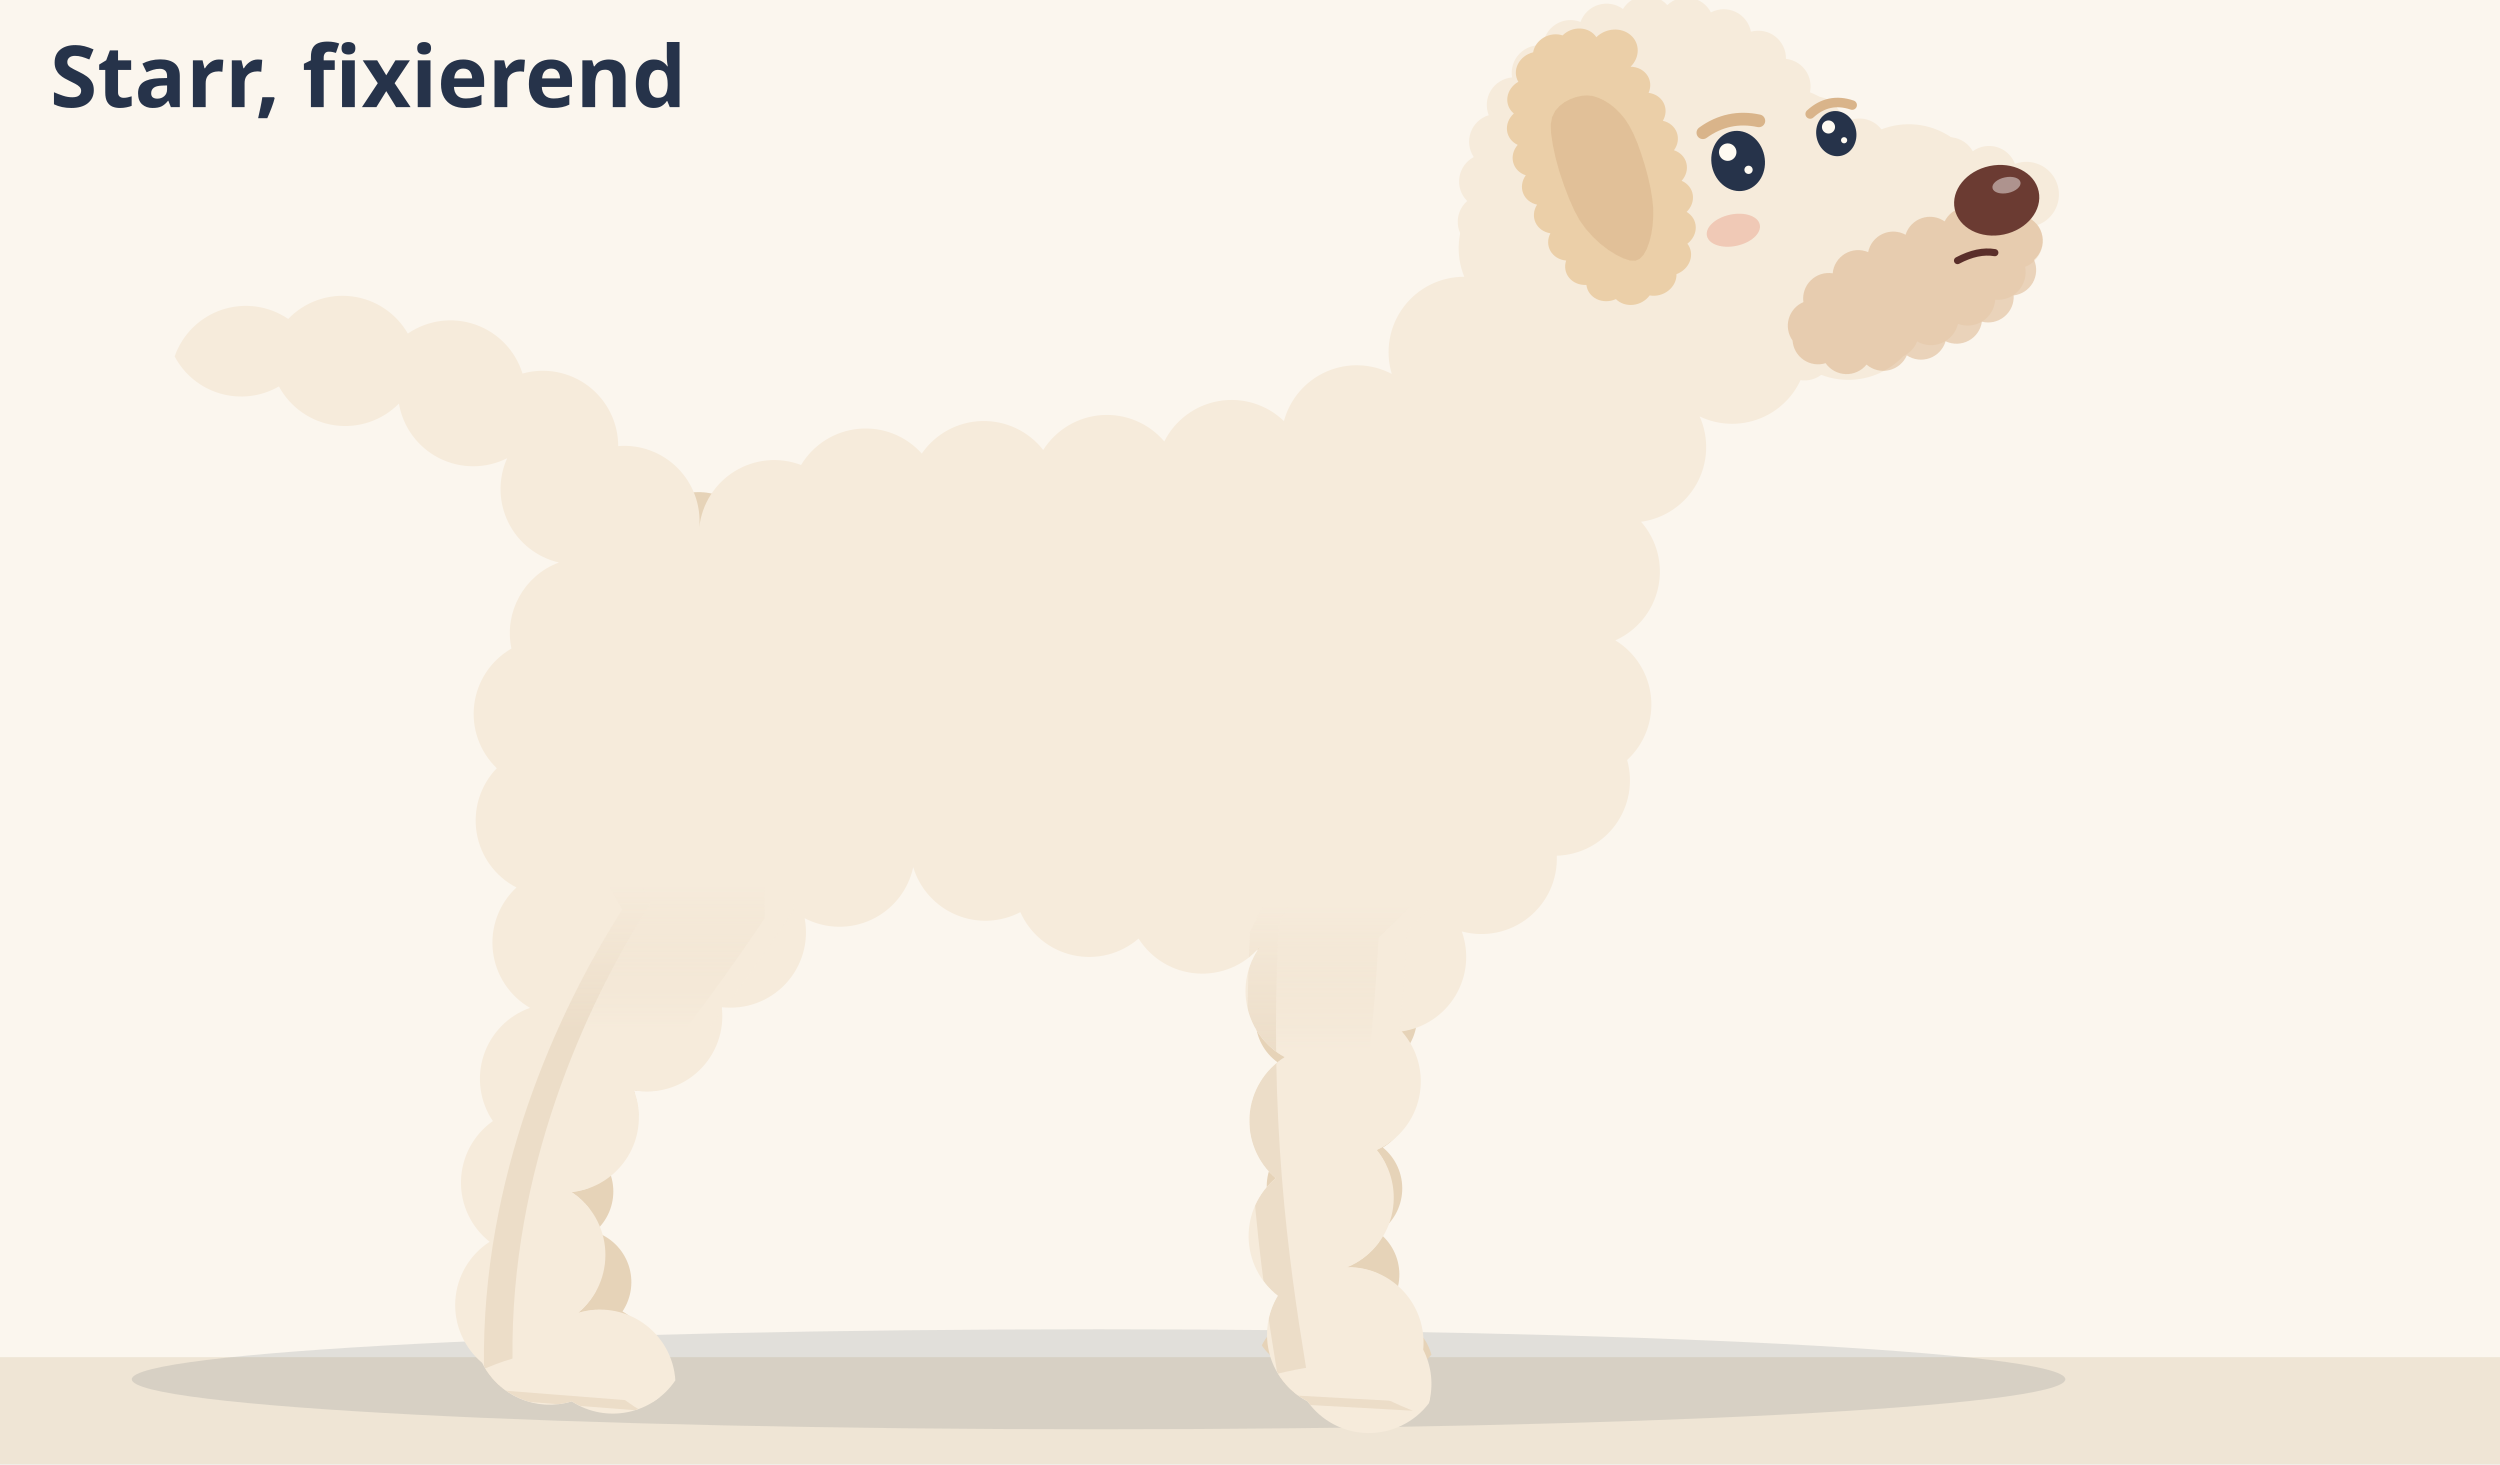
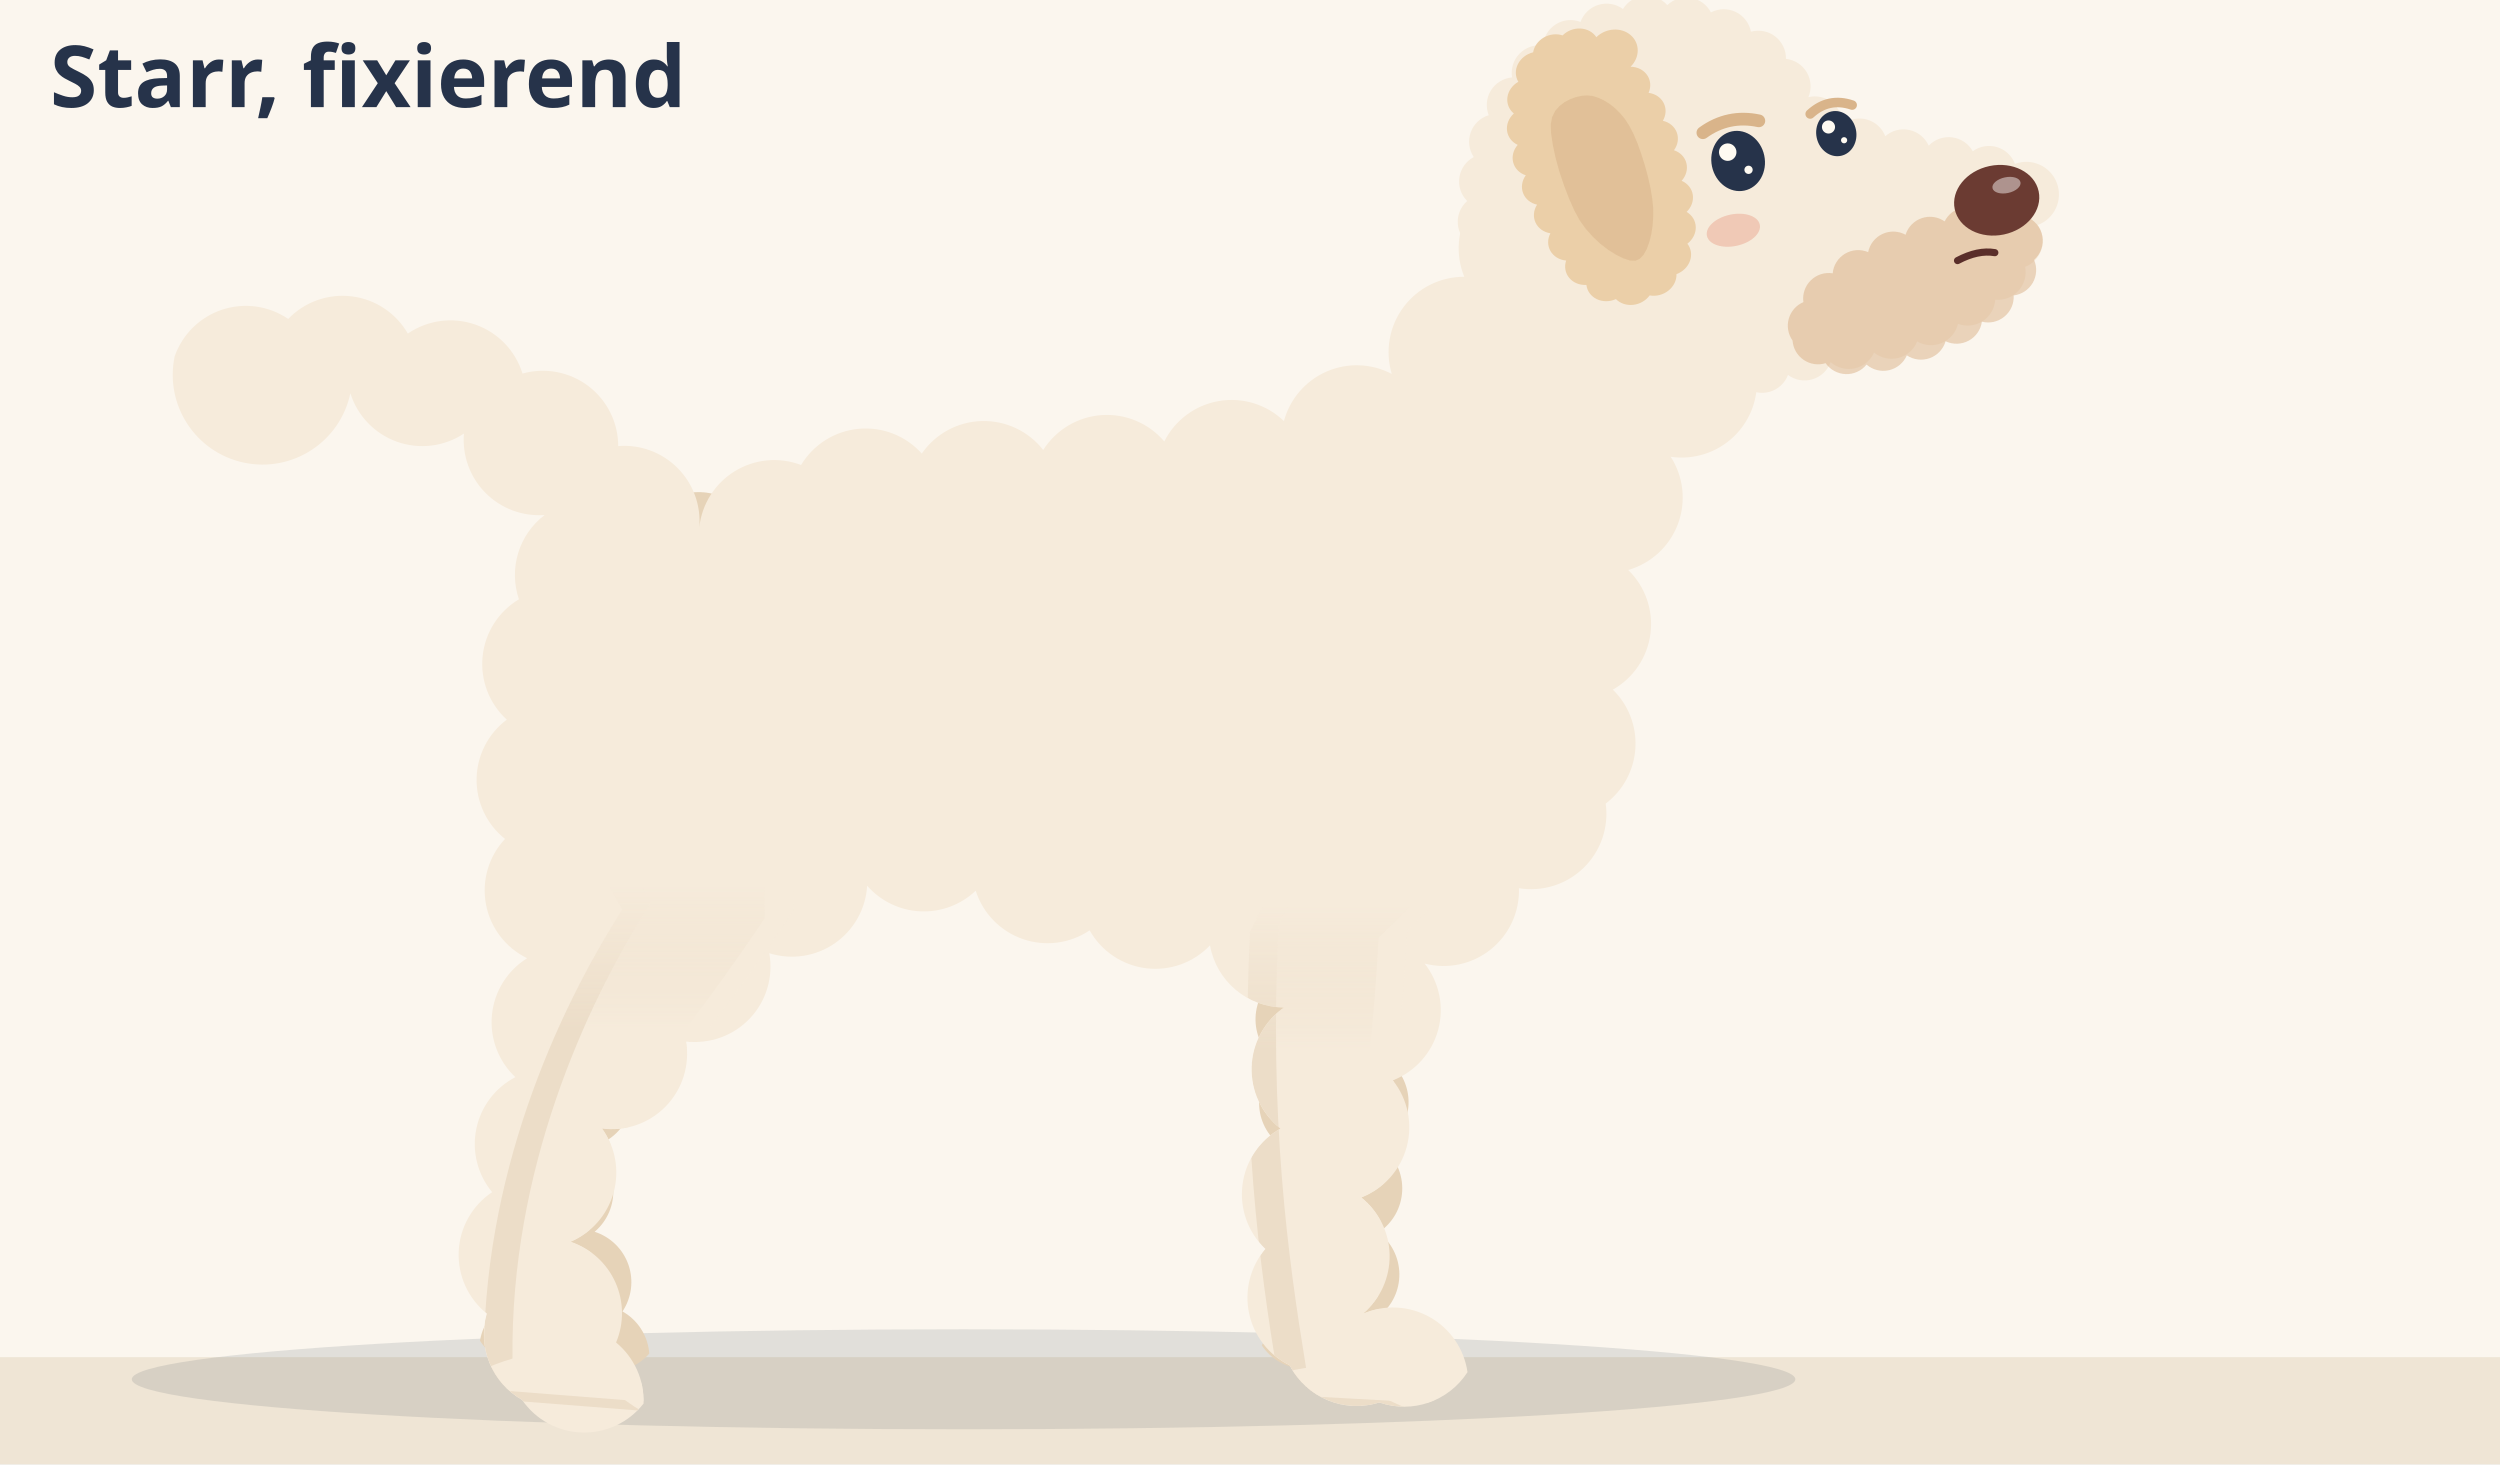
<svg xmlns="http://www.w3.org/2000/svg" viewBox="180 90 700 410">
  <rect x="180" y="90" width="700" height="410" fill="#FBF6EE" />
  <rect x="180" y="470" width="700" height="30" fill="#EFE5D5" />
  <defs>
    <clipPath id="starr-koerper">
-       <path d="M228.9 189.8A21.1 21.1 0 0 1 260.7 179.3A21.1 21.1 0 0 1 294.2 183.4A21.1 21.1 0 0 1 326.3 194.6A21.1 21.1 0 0 1 353.1 214.9A21.1 21.1 0 0 1 375.8 237.7A21.1 21.1 0 0 1 404.3 220.2A21.1 21.1 0 0 1 438.1 217A21.1 21.1 0 0 1 472.1 216A21.1 21.1 0 0 1 506 213.6A21.1 21.1 0 0 1 539.5 207.9A21.1 21.1 0 0 1 569.7 194.7A21.1 21.1 0 0 1 590 167.5A21.1 21.1 0 0 1 607.5 138.5A21.1 21.1 0 0 1 635.4 119.6A21.1 21.1 0 0 1 668.8 117.1A21.1 21.1 0 0 1 699.7 130.8A21.1 21.1 0 0 1 733.2 136.2A21.1 21.1 0 0 1 742 159.4A21.1 21.1 0 0 1 717.6 181.8A21.1 21.1 0 0 1 685.5 192.6A21.1 21.1 0 0 1 655.9 206.6A21.1 21.1 0 0 1 639.5 236.1A21.1 21.1 0 0 1 632.3 269.3A21.1 21.1 0 0 1 635.6 302.8A21.1 21.1 0 0 1 615.9 329.6A21.1 21.1 0 0 1 589.3 350.8A21.1 21.1 0 0 1 572.5 378.8A21.1 21.1 0 0 1 565.5 412A21.1 21.1 0 0 1 557.3 444.8A21.1 21.1 0 0 1 578.5 467.9A21.1 21.1 0 0 1 580.1 482.9A21.1 21.1 0 0 1 546.1 482.4A21.1 21.1 0 0 1 537.8 452.8A21.1 21.1 0 0 1 537.2 419.9A21.1 21.1 0 0 1 539.7 386A21.1 21.1 0 0 1 532.7 355.2A21.1 21.1 0 0 1 498.8 352.8A21.1 21.1 0 0 1 465.7 345.4A21.1 21.1 0 0 1 435.7 332.8A21.1 21.1 0 0 1 405.3 347.1A21.1 21.1 0 0 1 382.1 372A21.1 21.1 0 0 1 357.5 395.3A21.1 21.1 0 0 1 340.1 423.8A21.1 21.1 0 0 1 341.9 457.6A21.1 21.1 0 0 1 369.1 476.5A21.1 21.1 0 0 1 340.1 482.4A21.1 21.1 0 0 1 315 471.6A21.1 21.1 0 0 1 317.1 437.7A21.1 21.1 0 0 1 318 403.9A21.1 21.1 0 0 1 328.4 372.2A21.1 21.1 0 0 1 324.6 338.5A21.1 21.1 0 0 1 319.1 305.1A21.1 21.1 0 0 1 323.2 271.6A21.1 21.1 0 0 1 336.5 247.5A21.1 21.1 0 0 1 322 218.3A21.1 21.1 0 0 1 291.7 203A21.1 21.1 0 0 1 258.1 198.2A21.1 21.1 0 0 1 228.9 189.8Z" />
+       <path d="M228.9 189.8A21.1 21.1 0 0 1 260.7 179.3A21.1 21.1 0 0 1 294.2 183.4A21.1 21.1 0 0 1 326.3 194.6A21.1 21.1 0 0 1 353.1 214.9A21.1 21.1 0 0 1 375.8 237.7A21.1 21.1 0 0 1 404.3 220.2A21.1 21.1 0 0 1 438.1 217A21.1 21.1 0 0 1 472.1 216A21.1 21.1 0 0 1 506 213.6A21.1 21.1 0 0 1 539.5 207.9A21.1 21.1 0 0 1 569.7 194.7A21.1 21.1 0 0 1 590 167.5A21.1 21.1 0 0 1 607.5 138.5A21.1 21.1 0 0 1 631.4 141.3A21.1 21.1 0 0 1 652.3 168.1A21.1 21.1 0 0 1 671.8 194.5A21.1 21.1 0 0 1 647.8 217.9A21.1 21.1 0 0 1 635.9 249.6A21.1 21.1 0 0 1 631.6 283.1A21.1 21.1 0 0 1 629.6 315A21.1 21.1 0 0 1 605.3 338.7A21.1 21.1 0 0 1 578.9 359.8A21.1 21.1 0 0 1 570 392.5A21.1 21.1 0 0 1 561.2 425.3A21.1 21.1 0 0 1 561.7 457.8A21.1 21.1 0 0 1 590.9 474.2A21.1 21.1 0 0 1 566.2 482.7A21.1 21.1 0 0 1 541.1 472.3A21.1 21.1 0 0 1 534.3 439.7A21.1 21.1 0 0 1 538.5 406A21.1 21.1 0 0 1 539.5 372.1A21.1 21.1 0 0 1 518.8 354.7A21.1 21.1 0 0 1 485.1 350.5A21.1 21.1 0 0 1 453.2 339.4A21.1 21.1 0 0 1 422.8 338A21.1 21.1 0 0 1 395.4 356.9A21.1 21.1 0 0 1 372.1 381.6A21.1 21.1 0 0 1 348.6 406A21.1 21.1 0 0 1 339.8 437.7A21.1 21.1 0 0 1 352.5 465.9A21.1 21.1 0 0 1 360.2 483A21.1 21.1 0 0 1 326.2 482A21.1 21.1 0 0 1 316.3 457.8A21.1 21.1 0 0 1 317.8 423.8A21.1 21.1 0 0 1 324.3 391.6A21.1 21.1 0 0 1 327.6 358.3A21.1 21.1 0 0 1 321.4 324.9A21.1 21.1 0 0 1 321.9 291.5A21.1 21.1 0 0 1 325.3 257.8A21.1 21.1 0 0 1 332.5 234.2A21.1 21.1 0 0 1 309.9 211.4A21.1 21.1 0 0 1 278.1 200.1A21.1 21.1 0 0 1 228.9 189.8Z" />
    </clipPath>
  </defs>
  <g>
-     <ellipse cx="487.6" cy="476.2" rx="270.7" ry="14" fill="#26334A" fill-opacity="0.12" />
+     <ellipse cx="449.8" cy="476.2" rx="232.9" ry="14" fill="#26334A" fill-opacity="0.12" />
    <path d="M392.5 241.4A14.8 14.8 0 0 1 396.9 264.8A14.8 14.8 0 0 1 400 288.4A14.8 14.8 0 0 1 401.7 312.1A14.8 14.8 0 0 1 399.6 335.1A14.8 14.8 0 0 1 385.9 354.6A14.8 14.8 0 0 1 371.4 373.5A14.8 14.8 0 0 1 356.2 391.7A14.8 14.8 0 0 1 345 411.2A14.8 14.8 0 0 1 346.5 434.9A14.8 14.8 0 0 1 354.3 457.2A14.8 14.8 0 0 1 361.8 469A14.8 14.8 0 0 1 338.1 467.2A14.8 14.8 0 0 1 314.4 465.4A14.8 14.8 0 0 1 323.6 454A14.8 14.8 0 0 1 325.2 430.3A14.8 14.8 0 0 1 329.3 406.8A14.8 14.8 0 0 1 335.8 384A14.8 14.8 0 0 1 344.7 361.9A14.8 14.8 0 0 1 355.3 340.6A14.8 14.8 0 0 1 357.2 319.9A14.8 14.8 0 0 1 347.6 298.2A14.8 14.8 0 0 1 339.8 275.7A14.8 14.8 0 0 1 335.5 253.9A14.8 14.8 0 0 1 358.7 248.8A14.8 14.8 0 0 1 392.5 241.4Z" fill="#E6D3B8" />
    <path d="M618.3 285.4A14.8 14.8 0 0 1 604 304.4A14.8 14.8 0 0 1 588.4 322.3A14.8 14.8 0 0 1 573.7 340.2A14.8 14.8 0 0 1 571.9 363.9A14.8 14.8 0 0 1 569.5 387.6A14.8 14.8 0 0 1 567.2 411.3A14.8 14.8 0 0 1 566 435.1A14.8 14.8 0 0 1 566.3 458.4A14.8 14.8 0 0 1 580.8 469.3A14.8 14.8 0 0 1 557 468A14.8 14.8 0 0 1 533.3 466.7A14.8 14.8 0 0 1 545.6 458.5A14.8 14.8 0 0 1 542 434.9A14.8 14.8 0 0 1 539.4 411.3A14.8 14.8 0 0 1 537.8 387.5A14.8 14.8 0 0 1 537.3 363.7A14.8 14.8 0 0 1 537.8 340A14.8 14.8 0 0 1 546.7 318.2A14.8 14.8 0 0 1 557.9 297.2A14.8 14.8 0 0 1 569.8 276.6A14.8 14.8 0 0 1 583.9 262.9A14.8 14.8 0 0 1 618.3 285.4Z" fill="#E6D3B8" />
-     <path d="M228.9 189.8A21.1 21.1 0 0 1 260.7 179.3A21.1 21.1 0 0 1 294.2 183.4A21.1 21.1 0 0 1 326.3 194.6A21.1 21.1 0 0 1 353.1 214.9A21.1 21.1 0 0 1 375.8 237.7A21.1 21.1 0 0 1 404.3 220.2A21.1 21.1 0 0 1 438.1 217A21.1 21.1 0 0 1 472.1 216A21.1 21.1 0 0 1 506 213.6A21.1 21.1 0 0 1 539.5 207.9A21.1 21.1 0 0 1 569.7 194.7A21.1 21.1 0 0 1 590 167.5A21.1 21.1 0 0 1 607.5 138.5A21.1 21.1 0 0 1 635.4 119.6A21.1 21.1 0 0 1 668.8 117.1A21.1 21.1 0 0 1 699.7 130.8A21.1 21.1 0 0 1 733.2 136.2A21.1 21.1 0 0 1 742 159.4A21.1 21.1 0 0 1 717.6 181.8A21.1 21.1 0 0 1 685.5 192.6A21.1 21.1 0 0 1 655.9 206.6A21.1 21.1 0 0 1 639.5 236.1A21.1 21.1 0 0 1 632.3 269.3A21.1 21.1 0 0 1 635.6 302.8A21.1 21.1 0 0 1 615.9 329.6A21.1 21.1 0 0 1 589.3 350.8A21.1 21.1 0 0 1 572.5 378.8A21.1 21.1 0 0 1 565.5 412A21.1 21.1 0 0 1 557.3 444.8A21.1 21.1 0 0 1 578.5 467.9A21.1 21.1 0 0 1 580.1 482.9A21.1 21.1 0 0 1 546.1 482.4A21.1 21.1 0 0 1 537.8 452.8A21.1 21.1 0 0 1 537.2 419.9A21.1 21.1 0 0 1 539.7 386A21.1 21.1 0 0 1 532.7 355.2A21.1 21.1 0 0 1 498.8 352.8A21.1 21.1 0 0 1 465.7 345.4A21.1 21.1 0 0 1 435.7 332.8A21.1 21.1 0 0 1 405.3 347.1A21.1 21.1 0 0 1 382.1 372A21.1 21.1 0 0 1 357.5 395.3A21.1 21.1 0 0 1 340.1 423.8A21.1 21.1 0 0 1 341.9 457.6A21.1 21.1 0 0 1 369.1 476.5A21.1 21.1 0 0 1 340.1 482.4A21.1 21.1 0 0 1 315 471.6A21.1 21.1 0 0 1 317.1 437.7A21.1 21.1 0 0 1 318 403.9A21.1 21.1 0 0 1 328.4 372.2A21.1 21.1 0 0 1 324.6 338.5A21.1 21.1 0 0 1 319.1 305.1A21.1 21.1 0 0 1 323.2 271.6A21.1 21.1 0 0 1 336.5 247.5A21.1 21.1 0 0 1 322 218.3A21.1 21.1 0 0 1 291.7 203A21.1 21.1 0 0 1 258.1 198.2A21.1 21.1 0 0 1 228.9 189.8Z" fill="#F6EBDB" />
+     <path d="M228.9 189.8A21.1 21.1 0 0 1 260.7 179.3A21.1 21.1 0 0 1 294.2 183.4A21.1 21.1 0 0 1 326.3 194.6A21.1 21.1 0 0 1 353.1 214.9A21.1 21.1 0 0 1 375.8 237.7A21.1 21.1 0 0 1 404.3 220.2A21.1 21.1 0 0 1 438.1 217A21.1 21.1 0 0 1 472.1 216A21.1 21.1 0 0 1 506 213.6A21.1 21.1 0 0 1 539.5 207.9A21.1 21.1 0 0 1 569.7 194.7A21.1 21.1 0 0 1 590 167.5A21.1 21.1 0 0 1 607.5 138.5A21.1 21.1 0 0 1 631.4 141.3A21.1 21.1 0 0 1 652.3 168.1A21.1 21.1 0 0 1 671.8 194.5A21.1 21.1 0 0 1 647.8 217.9A21.1 21.1 0 0 1 635.9 249.6A21.1 21.1 0 0 1 631.6 283.1A21.1 21.1 0 0 1 629.6 315A21.1 21.1 0 0 1 605.3 338.7A21.1 21.1 0 0 1 578.9 359.8A21.1 21.1 0 0 1 570 392.5A21.1 21.1 0 0 1 561.2 425.3A21.1 21.1 0 0 1 561.7 457.8A21.1 21.1 0 0 1 590.9 474.2A21.1 21.1 0 0 1 566.2 482.7A21.1 21.1 0 0 1 541.1 472.3A21.1 21.1 0 0 1 534.3 439.7A21.1 21.1 0 0 1 538.5 406A21.1 21.1 0 0 1 539.5 372.1A21.1 21.1 0 0 1 518.8 354.7A21.1 21.1 0 0 1 485.1 350.5A21.1 21.1 0 0 1 453.2 339.4A21.1 21.1 0 0 1 422.8 338A21.1 21.1 0 0 1 395.4 356.9A21.1 21.1 0 0 1 372.1 381.6A21.1 21.1 0 0 1 348.6 406A21.1 21.1 0 0 1 339.8 437.7A21.1 21.1 0 0 1 352.5 465.9A21.1 21.1 0 0 1 360.2 483A21.1 21.1 0 0 1 326.2 482A21.1 21.1 0 0 1 316.3 457.8A21.1 21.1 0 0 1 317.8 423.8A21.1 21.1 0 0 1 324.3 391.6A21.1 21.1 0 0 1 327.6 358.3A21.1 21.1 0 0 1 321.4 324.9A21.1 21.1 0 0 1 321.9 291.5A21.1 21.1 0 0 1 325.3 257.8A21.1 21.1 0 0 1 332.5 234.2A21.1 21.1 0 0 1 309.9 211.4A21.1 21.1 0 0 1 278.1 200.1A21.1 21.1 0 0 1 228.9 189.8Z" fill="#F6EBDB" />
    <linearGradient id="starr-nah-hind-schatten-v" gradientUnits="userSpaceOnUse" x1="0" y1="337.9" x2="0" y2="377.9">
      <stop offset="0" stop-color="#fff" stop-opacity="0" />
      <stop offset="1" stop-color="#fff" />
    </linearGradient>
    <mask id="starr-nah-hind-schatten">
      <rect x="-2000" y="337.9" width="6000" height="3000" fill="url(#starr-nah-hind-schatten-v)" />
    </mask>
    <g clip-path="url(#starr-koerper)">
      <g mask="url(#starr-nah-hind-schatten)">
        <path d="M384.5 256.9C394.9 302.3 394.1 347.1 394.1 347.1C364.3 391.8 336.9 419.6 336.9 419.6C337.2 448.5 337.5 472.2 359.5 485L302 480.5C300.8 476.6 315.5 472.4 315.5 472.4C314.9 419.8 335.7 373.8 354.2 344.7C354.2 344.7 336.4 315.1 326 269.7Z" fill="#ECDDC8" />
      </g>
    </g>
    <linearGradient id="starr-nah-hind-v" gradientUnits="userSpaceOnUse" x1="0" y1="337.9" x2="0" y2="377.9">
      <stop offset="0" stop-color="#fff" stop-opacity="0" />
      <stop offset="1" stop-color="#fff" />
    </linearGradient>
    <mask id="starr-nah-hind">
      <rect x="-2000" y="337.9" width="6000" height="3000" fill="url(#starr-nah-hind-v)" />
    </mask>
    <g clip-path="url(#starr-koerper)">
      <g mask="url(#starr-nah-hind)">
        <path d="M392.5 254.9C402.9 300.3 402.1 345.1 402.1 345.1C372.3 389.8 344.9 417.6 344.9 417.6C345.2 446.5 345.5 470.2 367.5 483L310 478.5C308.8 474.6 323.5 470.4 323.5 470.4C322.9 417.8 343.7 371.8 362.2 342.7C362.2 342.7 344.4 313.1 334 267.7Z" fill="#F6EBDB" />
      </g>
    </g>
    <linearGradient id="starr-nah-front-schatten-v" gradientUnits="userSpaceOnUse" x1="0" y1="343.7" x2="0" y2="383.7">
      <stop offset="0" stop-color="#fff" stop-opacity="0" />
      <stop offset="1" stop-color="#fff" />
    </linearGradient>
    <mask id="starr-nah-front-schatten">
      <rect x="-2000" y="343.7" width="6000" height="3000" fill="url(#starr-nah-front-schatten-v)" />
    </mask>
    <g clip-path="url(#starr-koerper)">
      <g mask="url(#starr-nah-front-schatten)">
        <path d="M610.3 300.9C590.9 329.4 566 352.6 566 352.6C563.5 402.4 554.3 440.5 559.4 471.5C552.6 476.2 575.6 485 575.6 485L521.4 482C518.9 477.9 537.7 475 537.7 475C532.6 444 527.3 405.2 530 350.9C530 350.9 552.6 304.4 572 275.9Z" fill="#ECDDC8" />
      </g>
    </g>
    <linearGradient id="starr-nah-front-v" gradientUnits="userSpaceOnUse" x1="0" y1="343.7" x2="0" y2="383.7">
      <stop offset="0" stop-color="#fff" stop-opacity="0" />
      <stop offset="1" stop-color="#fff" />
    </linearGradient>
    <mask id="starr-nah-front">
      <rect x="-2000" y="343.7" width="6000" height="3000" fill="url(#starr-nah-front-v)" />
    </mask>
    <g clip-path="url(#starr-koerper)">
      <g mask="url(#starr-nah-front)">
        <path d="M618.3 298.9C598.9 327.4 574 350.6 574 350.6C571.5 400.4 562.3 438.5 567.4 469.5C560.6 474.2 583.6 483 583.6 483L529.4 480C526.9 475.9 545.7 473 545.7 473C540.6 442 535.3 403.2 538 348.9C538 348.9 560.6 302.4 580 273.9Z" fill="#F6EBDB" />
      </g>
    </g>
    <g transform="translate(740.5 148.5) rotate(-12) scale(-0.445 0.445)">
      <g class="l-kopf l-k-starr">
        <path d="M-14 -26A17.4 17.4 0 0 1 10.3 -39.3A17.4 17.4 0 0 1 36.7 -48.5A17.4 17.4 0 0 1 62.2 -60A17.4 17.4 0 0 1 87 -72.9A17.4 17.4 0 0 1 104.4 -94.1A17.4 17.4 0 0 1 113.2 -120.6A17.4 17.4 0 0 1 131.2 -141.9A17.4 17.4 0 0 1 153.3 -159A17.4 17.4 0 0 1 179.2 -169.2A17.4 17.4 0 0 1 207 -172.6A17.4 17.4 0 0 1 234.8 -170.2A17.4 17.4 0 0 1 261 -160.6A17.4 17.4 0 0 1 284.2 -145A17.4 17.4 0 0 1 303.5 -124.8A17.4 17.4 0 0 1 318.2 -101A17.4 17.4 0 0 1 328 -74.8A17.4 17.4 0 0 1 331.6 -47.1A17.4 17.4 0 0 1 329.9 -19.2A17.4 17.4 0 0 1 322.8 7.8A17.4 17.4 0 0 1 309.4 32.3A17.4 17.4 0 0 1 288.7 50.9A17.4 17.4 0 0 1 263.8 63.8A17.4 17.4 0 0 1 236.9 71.4A17.4 17.4 0 0 1 209.2 74.8A17.4 17.4 0 0 1 181.2 76.1A17.4 17.4 0 0 1 153.3 74.2A17.4 17.4 0 0 1 125.4 71.9A17.4 17.4 0 0 1 97.4 71.7A17.4 17.4 0 0 1 69.4 70.5A17.4 17.4 0 0 1 42 65A17.4 17.4 0 0 1 15.9 55A17.4 17.4 0 0 1 -6.8 38.7A17.4 17.4 0 0 1 -20 14.6A17.4 17.4 0 0 1 -14 -26Z" fill="#F6EBDB" />
        <path d="M-14 8A16.1 16.1 0 0 1 10.8 1.1A16.1 16.1 0 0 1 36.8 0.2A16.1 16.1 0 0 1 62.6 3.3A16.1 16.1 0 0 1 87.9 9.1A16.1 16.1 0 0 1 112.5 17.5A16.1 16.1 0 0 1 134.3 31.4A16.1 16.1 0 0 1 146 53.6A16.1 16.1 0 0 1 128.6 71.9A16.1 16.1 0 0 1 103.6 78.1A16.1 16.1 0 0 1 77.6 77.7A16.1 16.1 0 0 1 51.9 74.1A16.1 16.1 0 0 1 27 66.8A16.1 16.1 0 0 1 4 54.8A16.1 16.1 0 0 1 -13.2 35.6A16.1 16.1 0 0 1 -14 8Z" fill="#D2A374" fill-opacity=".42" />
        <ellipse cx="168" cy="-22" rx="17" ry="10" fill="#E07A5F" fill-opacity=".3" />
        <g class="l-augen l-a-starr">
          <ellipse cx="92" cy="-68" rx="12.6" ry="14.28" fill="#26334A" />
          <circle cx="95.938" cy="-73.1" r="4.125" fill="#FFFBF2" />
          <circle cx="88.062" cy="-62.9" r="1.95" fill="#FFFBF2" />
          <ellipse cx="156" cy="-64" rx="16.8" ry="19.04" fill="#26334A" />
          <circle cx="161.25" cy="-70.8" r="5.5" fill="#FFFBF2" />
          <circle cx="150.75" cy="-57.2" r="2.6" fill="#FFFBF2" />
        </g>
        <g class="l-brauen l-b-starr">
          <path d="M78.5 -83.5Q92 -91.5 105.5 -83.5" stroke="#D9B48A" stroke-width="6" stroke-linecap="round" fill="none" />
          <path d="M138 -86Q156 -94 174 -86" stroke="#D9B48A" stroke-width="8" stroke-linecap="round" fill="none" />
        </g>
        <path d="M10 26q10 -4 24 0" stroke="#5A2E2A" stroke-width="4.5" stroke-linecap="round" fill="none" />
        <g class="l-nase l-n-starr">
          <ellipse cx="2" cy="-6" rx="27" ry="22" fill="#6B3B32" />
          <ellipse cx="-6" cy="-14" rx="9" ry="5" fill="#FFFFFF" fill-opacity=".45" />
        </g>
        <g class="l-ohr l-o-starr">
          <g transform="translate(252 -149.6) rotate(8.4) scale(1 .9)">
            <path d="M-26 -6A13.6 13.6 0 0 1 -6.5 -15.4A13.6 13.6 0 0 1 14.6 -11.5A13.6 13.6 0 0 1 29.8 4.2A13.6 13.6 0 0 1 39.4 23.9A13.6 13.6 0 0 1 44 45.4A13.6 13.6 0 0 1 45.9 67.3A13.6 13.6 0 0 1 45.7 89.3A13.6 13.6 0 0 1 44.1 111.3A13.6 13.6 0 0 1 40.8 133A13.6 13.6 0 0 1 34.2 153.9A13.6 13.6 0 0 1 19.9 170.4A13.6 13.6 0 0 1 -0.8 176.2A13.6 13.6 0 0 1 -21.3 168.8A13.6 13.6 0 0 1 -34.4 151.5A13.6 13.6 0 0 1 -40.9 130.5A13.6 13.6 0 0 1 -44.8 108.9A13.6 13.6 0 0 1 -47 87A13.6 13.6 0 0 1 -46.9 65A13.6 13.6 0 0 1 -44.6 43.2A13.6 13.6 0 0 1 -39.7 21.7A13.6 13.6 0 0 1 -26 -6Z" fill="#EBCFA8" />
            <path d="M-8 30L-4.8 28.9L-1.1 28.3L2.8 28.2L6.9 28.8L10.8 30.1L14.5 32.3L17.6 35.6L20 40L21.8 46.1L23.3 54L24.5 63.2L25.3 73.1L25.6 83.3L25.5 93.2L25 102.3L24 110L22.3 116.9L19.9 123.8L17 130.3L13.6 136.3L10.1 141.4L6.5 145.6L3.1 148.6L0 150L-3 149.8L-6.1 148.1L-9.2 145.2L-12.2 141.3L-15.2 136.5L-17.8 131.3L-20.1 125.7L-22 120L-23.5 113.7L-24.8 106.4L-25.8 98.4L-26.5 90L-26.9 81.6L-27 73.6L-26.7 66.3L-26 60L-24.9 54.5L-23.3 49.5L-21.3 44.8L-19 40.6L-16.4 37L-13.7 34L-10.9 31.6Z" fill="#D9B48A" fill-opacity=".55" />
          </g>
        </g>
      </g>
    </g>
  </g>
  <text x="194" y="120" font-family="sans-serif" font-size="24" font-weight="700" fill="#26334a">Starr, fixierend</text>
</svg>
